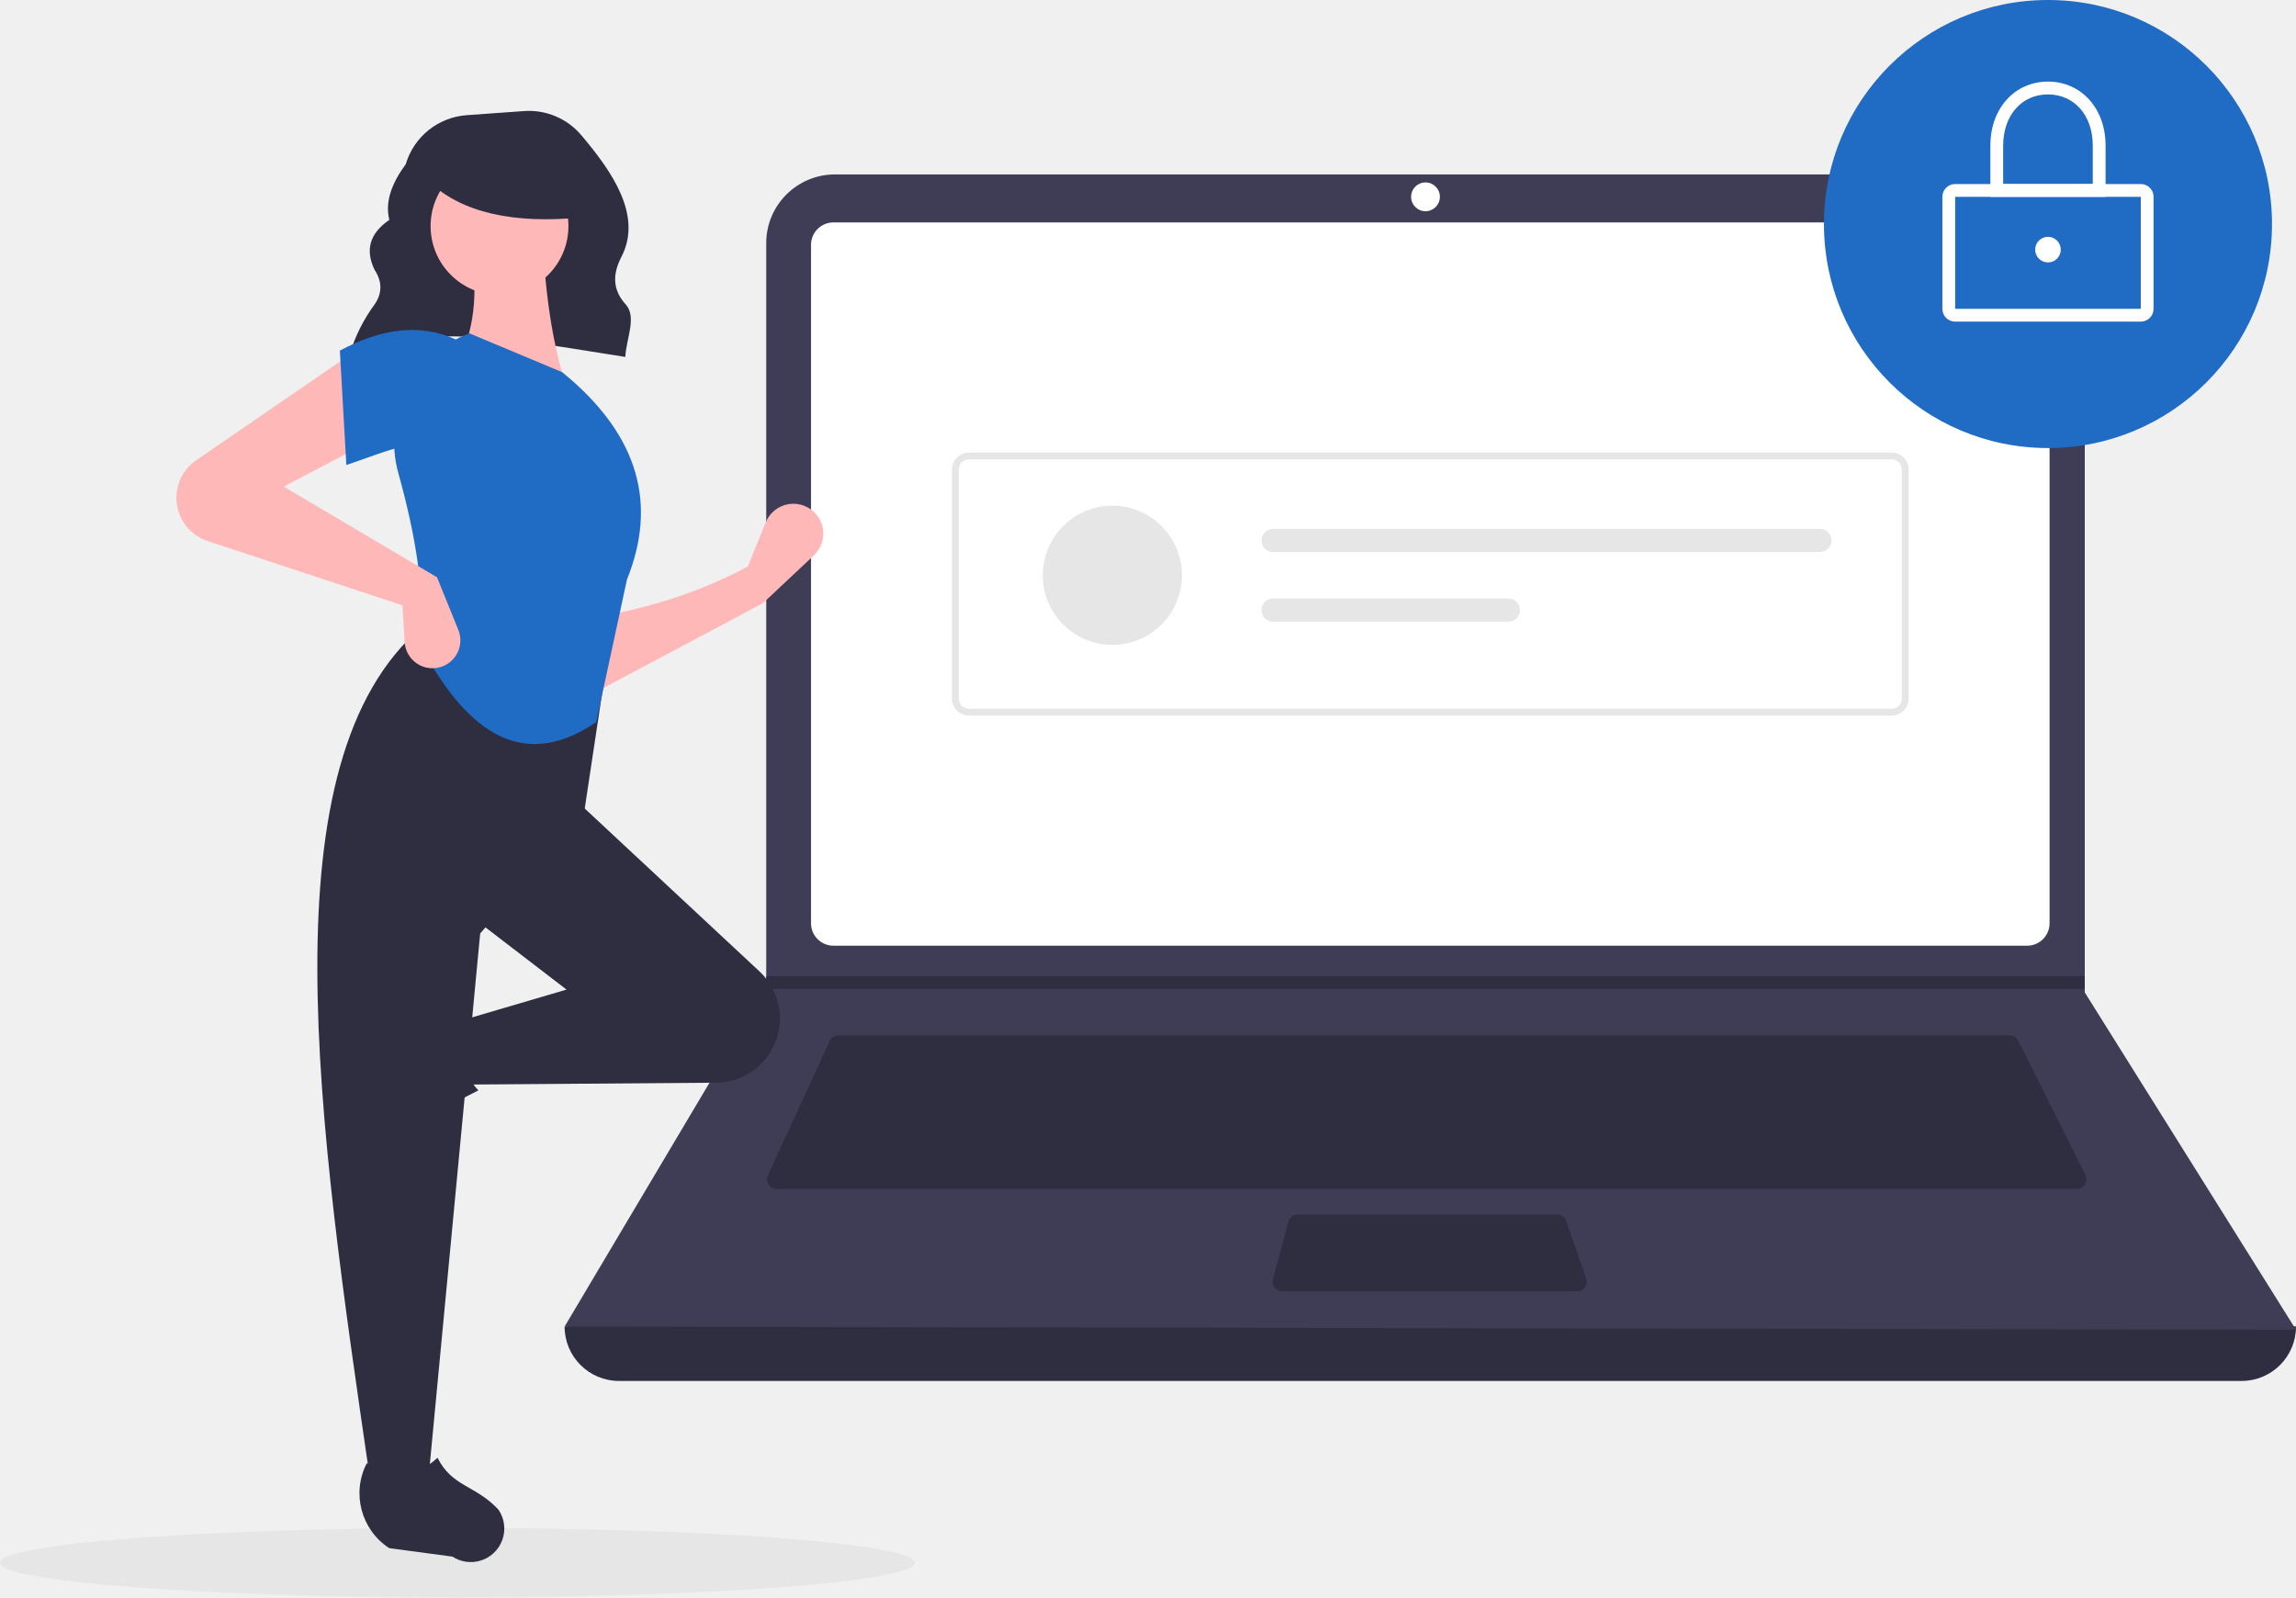
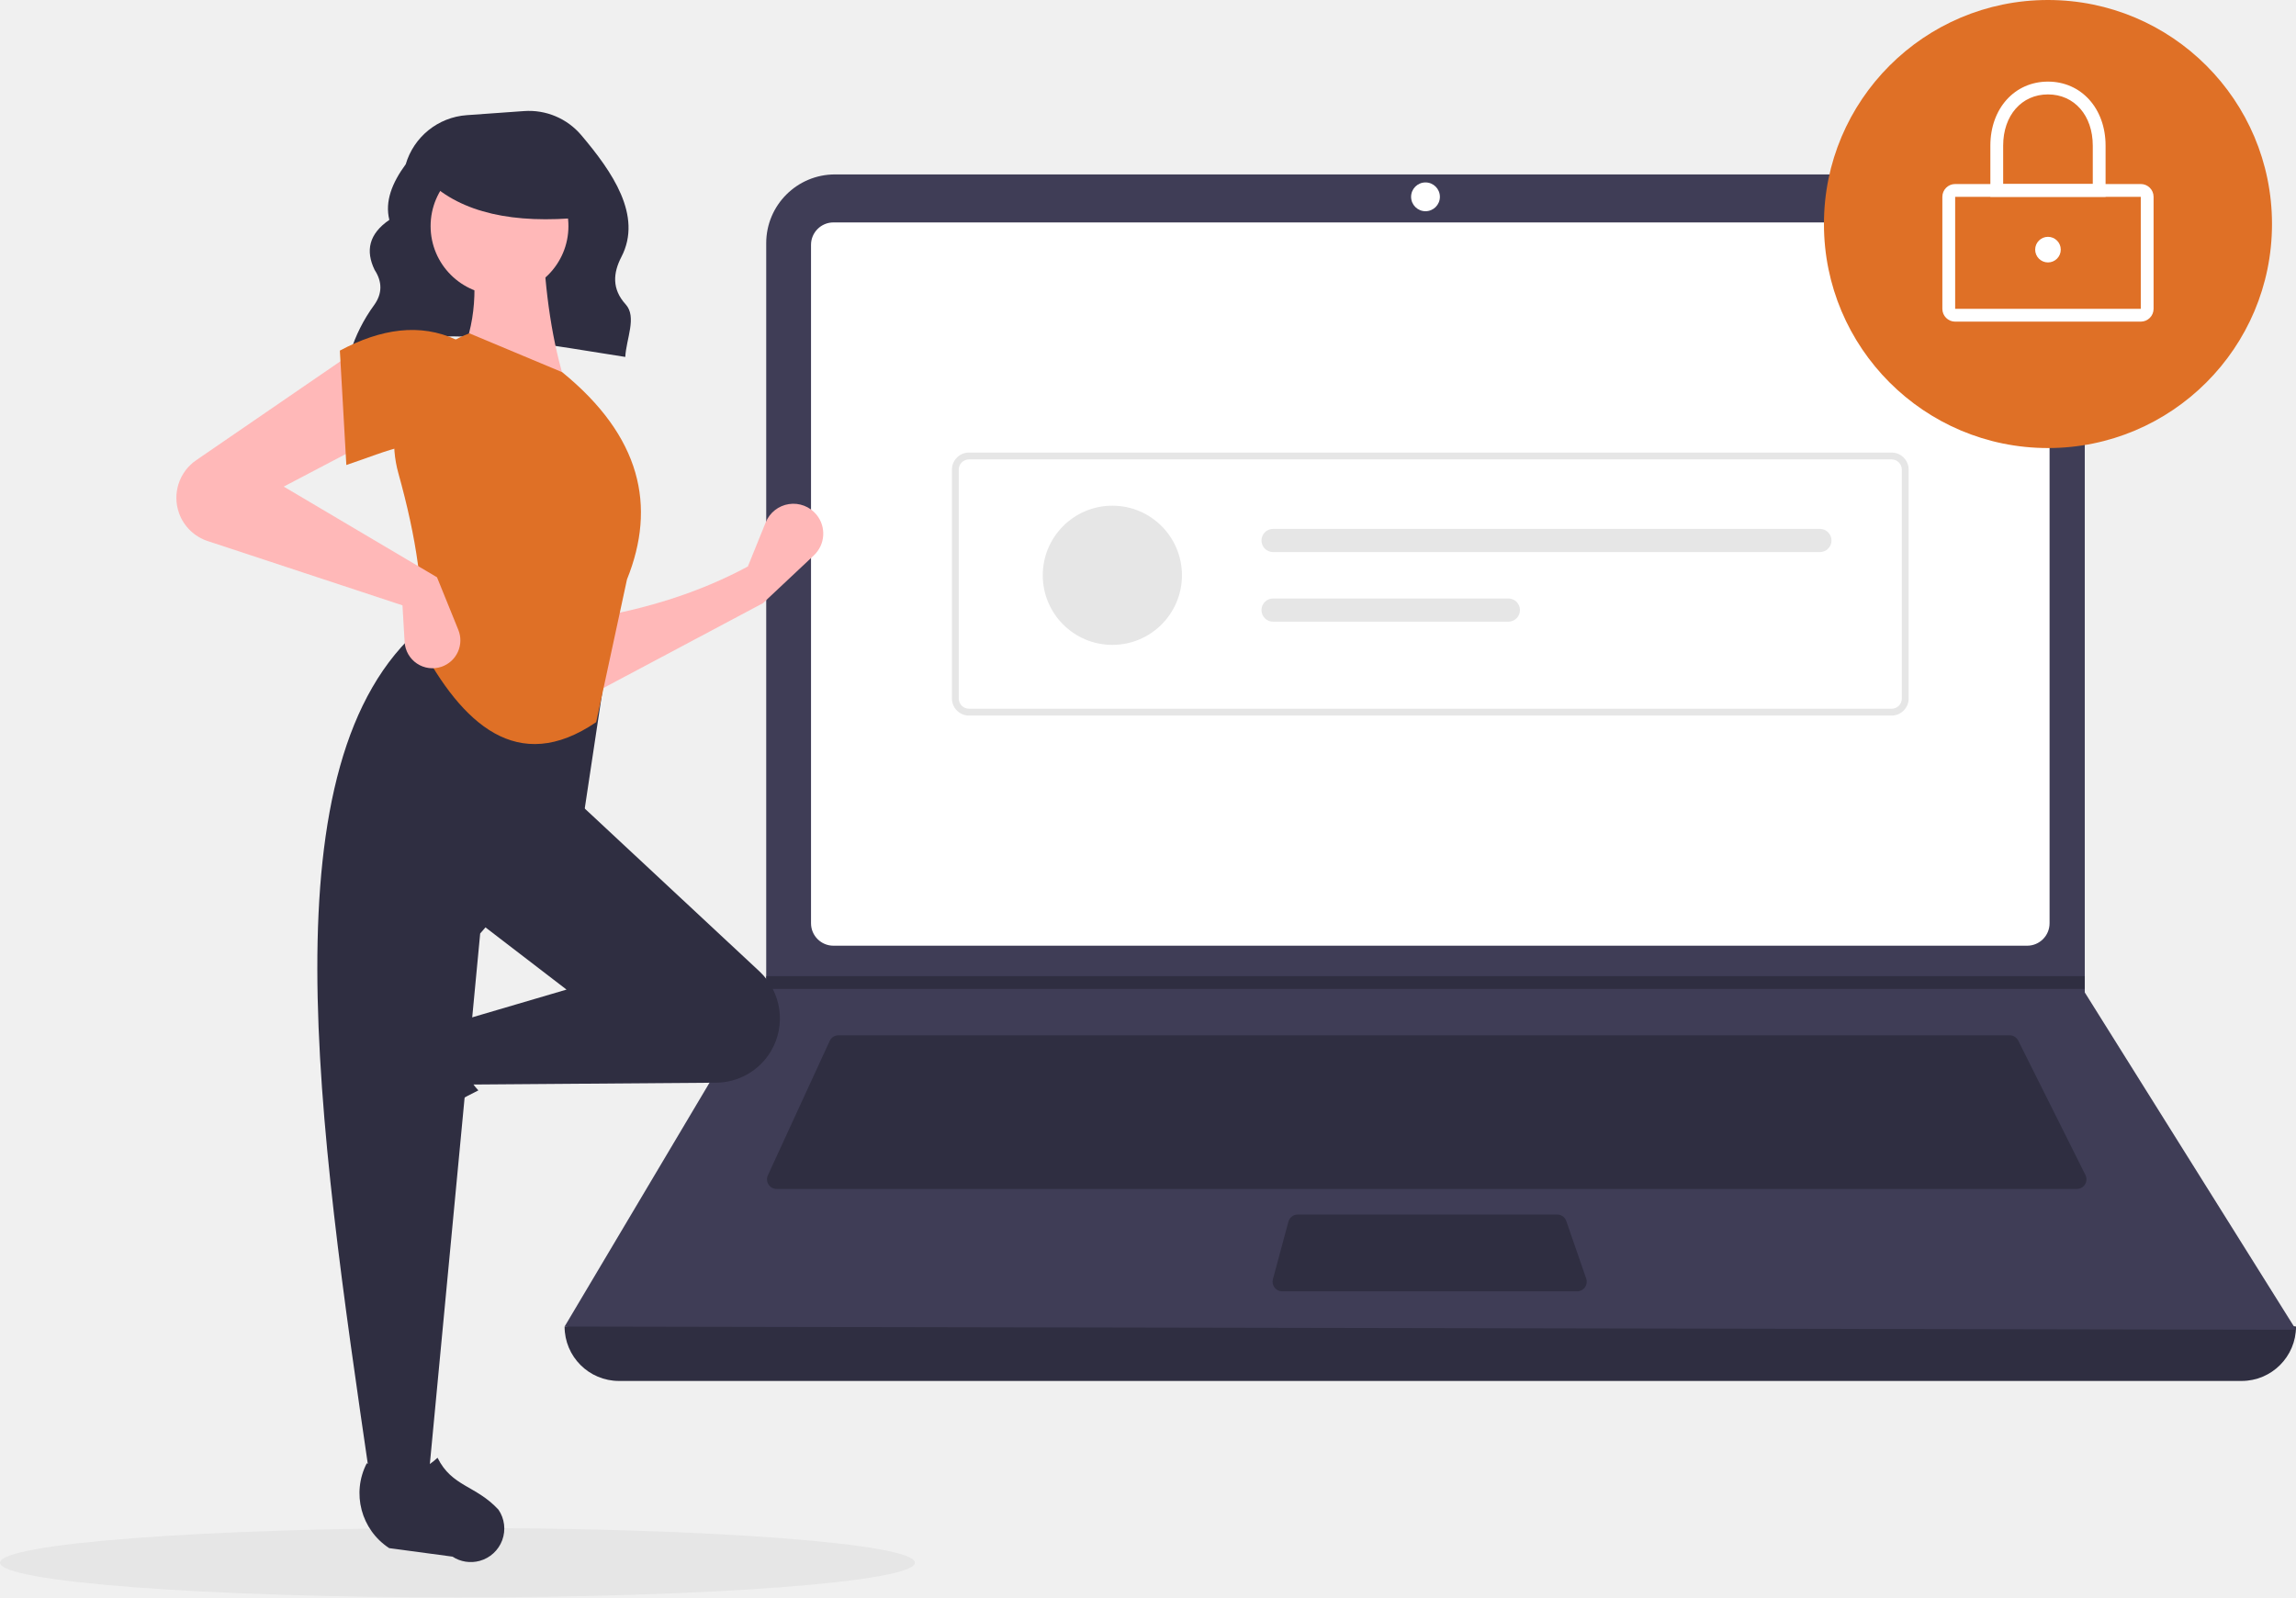
<svg xmlns="http://www.w3.org/2000/svg" data-name="Layer 1" width="793" height="551.732" viewBox="0 0 793 551.732">
  <ellipse cx="158" cy="539.732" rx="158" ry="12" fill="#e6e6e6" />
  <path d="M324.272,296.554c27.497-11.695,61.744-4.285,95.191.858.311-6.228,4.084-13.808.132-18.153-4.801-5.279-4.359-10.825-1.47-16.404,7.388-14.265-3.197-29.444-13.884-42.065a23.669,23.669,0,0,0-19.755-8.292l-19.797,1.414A23.709,23.709,0,0,0,343.635,230.859v0c-4.727,6.429-7.257,12.841-5.664,19.219-7.081,4.839-8.27,10.68-5.089,17.264,2.698,4.146,2.669,8.182-.123,12.106a55.891,55.891,0,0,0-8.31,16.506Z" transform="translate(-203.5 -174.1342)" fill="#2f2e41" />
  <path d="M977.709,651.097H417.291A18.791,18.791,0,0,1,398.5,632.306h0q304.727-35.415,598,0h0A18.791,18.791,0,0,1,977.709,651.097Z" transform="translate(-203.5 -174.1342)" fill="#2f2e41" />
  <path d="M996.5,633.412l-598-1.105,69.306-116.616.332-.553V258.131a23.752,23.752,0,0,1,23.754-23.754H899.792a23.752,23.752,0,0,1,23.754,23.754V516.906Z" transform="translate(-203.5 -174.1342)" fill="#3f3d56" />
  <path d="M491.35,250.957a7.746,7.746,0,0,0-7.738,7.738V493.031a7.747,7.747,0,0,0,7.738,7.738H903.65a7.747,7.747,0,0,0,7.738-7.738V258.694a7.747,7.747,0,0,0-7.738-7.738Z" transform="translate(-203.5 -174.1342)" fill="#fff" />
  <path d="M493.078,531.718a3.325,3.325,0,0,0-3.013,1.93l-21.355,46.425a3.316,3.316,0,0,0,3.012,4.702H920.814a3.316,3.316,0,0,0,2.965-4.799L900.567,533.551a3.299,3.299,0,0,0-2.965-1.833Z" transform="translate(-203.5 -174.1342)" fill="#2f2e41" />
  <circle cx="492.342" cy="67.98" r="4.974" fill="#fff" />
  <path d="M651.7,593.619a3.321,3.321,0,0,0-3.202,2.454l-5.357,19.896a3.316,3.316,0,0,0,3.202,4.179h101.874a3.315,3.315,0,0,0,3.133-4.401l-6.887-19.896a3.318,3.318,0,0,0-3.134-2.231Z" transform="translate(-203.5 -174.1342)" fill="#2f2e41" />
  <polygon points="720.046 337.135 720.046 341.556 264.306 341.556 264.649 341.004 264.649 337.135 720.046 337.135" fill="#2f2e41" />
-   <circle cx="707.335" cy="77.375" r="77.375" fill="#206bc4" />
+   <circle cx="707.335" cy="77.375" r="77.375" fill="#DF7026" />
  <path d="M942.89,285.223H878.779a4.426,4.426,0,0,1-4.421-4.421V242.114a4.426,4.426,0,0,1,4.421-4.421H942.89a4.426,4.426,0,0,1,4.421,4.421v38.688A4.426,4.426,0,0,1,942.89,285.223Zm-64.111-43.109v38.688h64.114L942.89,242.114Z" transform="translate(-203.5 -174.1342)" fill="#fff" />
  <path d="M930.731,242.114h-39.793V224.428c0-12.81,8.368-22.107,19.896-22.107s19.896,9.297,19.896,22.107Zm-35.372-4.421h30.95V224.428c0-10.413-6.363-17.686-15.475-17.686s-15.475,7.273-15.475,17.686Z" transform="translate(-203.5 -174.1342)" fill="#fff" />
  <circle cx="707.335" cy="86.218" r="4.421" fill="#fff" />
  <path d="M856.82,421.284H538.18a5.908,5.908,0,0,1-5.901-5.901V336.342a5.908,5.908,0,0,1,5.901-5.901H856.82a5.908,5.908,0,0,1,5.901,5.901V415.383A5.908,5.908,0,0,1,856.82,421.284Zm-318.64-88.482a3.544,3.544,0,0,0-3.54,3.54V415.383a3.544,3.544,0,0,0,3.54,3.54H856.82a3.544,3.544,0,0,0,3.54-3.54V336.342a3.544,3.544,0,0,0-3.54-3.54Z" transform="translate(-203.5 -174.1342)" fill="#e6e6e6" />
  <circle cx="384.19" cy="198.695" r="24.036" fill="#e6e6e6" />
  <path d="M643.203,356.805a4.006,4.006,0,1,0,0,8.012H832.061a4.006,4.006,0,0,0,0-8.012Z" transform="translate(-203.5 -174.1342)" fill="#e6e6e6" />
  <path d="M643.203,380.842a4.006,4.006,0,1,0,0,8.012H724.469a4.006,4.006,0,1,0,0-8.012Z" transform="translate(-203.5 -174.1342)" fill="#e6e6e6" />
  <path d="M467.022,382.462,408.119,413.778l-.746-26.096c19.226-3.209,37.517-8.797,54.429-17.895l6.16-15.22a10.318,10.318,0,0,1,17.536-2.678l0,0a10.318,10.318,0,0,1-.908,14.069Z" transform="translate(-203.5 -174.1342)" fill="#ffb8b8" />
  <path d="M323.098,563.267v0a11.574,11.574,0,0,1,1.469-9.363l12.939-19.858a22.612,22.612,0,0,1,29.335-7.739h0c-5.438,9.256-4.68,17.377,1.878,24.434a117.631,117.631,0,0,0-27.936,19.045A11.574,11.574,0,0,1,323.098,563.267Z" transform="translate(-203.5 -174.1342)" fill="#2f2e41" />
  <path d="M469.705,537.303l0,0a22.203,22.203,0,0,1-18.871,10.779l-85.96.651-3.728-21.623,38.026-11.184-32.061-24.605L402.154,450.313l63.65,59.324A22.203,22.203,0,0,1,469.705,537.303Z" transform="translate(-203.5 -174.1342)" fill="#2f2e41" />
  <path d="M351.453,685.179H331.321c-18.075-123.898-36.474-248.142,17.895-294.515l64.122,10.439L405.136,455.532l-35.789,41.008Z" transform="translate(-203.5 -174.1342)" fill="#2f2e41" />
  <path d="M369.149,713.246h0a11.574,11.574,0,0,1-9.363-1.469l-21.859-2.938a22.612,22.612,0,0,1-7.741-29.335v0c9.257,5.437,17.377,4.679,24.434-1.879,4.986,10.067,13.201,9.453,21.047,17.935A11.574,11.574,0,0,1,369.149,713.246Z" transform="translate(-203.5 -174.1342)" fill="#2f2e41" />
  <path d="M399.172,307.902l-37.28-8.947c6.192-12.674,6.702-26.776,3.728-41.754l25.351-.746C391.764,275.08,394.167,292.481,399.172,307.902Z" transform="translate(-203.5 -174.1342)" fill="#ffb8b8" />
-   <path d="M409.418,423.552c-27.139,18.493-46.314.633-60.947-26.923,2.033-16.862-1.259-37.041-7.357-58.966a40.138,40.138,0,0,1,24.506-48.401h0l32.061,13.421c27.224,22.19,32.582,46.227,22.368,71.578Z" transform="translate(-203.5 -174.1342)" fill="#206bc4" />
+   <path d="M409.418,423.552c-27.139,18.493-46.314.633-60.947-26.923,2.033-16.862-1.259-37.041-7.357-58.966a40.138,40.138,0,0,1,24.506-48.401h0l32.061,13.421c27.224,22.19,32.582,46.227,22.368,71.578Z" transform="translate(-203.5 -174.1342)" fill="#DF7026" />
  <path d="M331.321,326.542,301.497,342.2l52.938,31.316,7.366,18.17a9.637,9.637,0,0,1-5.789,12.731h0a9.637,9.637,0,0,1-12.762-8.544l-.745-12.663-67.284-22.204a15.733,15.733,0,0,1-9.873-9.611v0a15.733,15.733,0,0,1,5.903-18.303l54.105-37.118Z" transform="translate(-203.5 -174.1342)" fill="#ffb8b8" />
-   <path d="M361.146,329.524c-12.439-5.451-23.749.47-38.026,5.219l-2.237-39.517c14.176-7.556,27.692-9.593,40.263-3.728Z" transform="translate(-203.5 -174.1342)" fill="#206bc4" />
+   <path d="M361.146,329.524c-12.439-5.451-23.749.47-38.026,5.219l-2.237-39.517c14.176-7.556,27.692-9.593,40.263-3.728Z" transform="translate(-203.5 -174.1342)" fill="#DF7026" />
  <circle cx="172.525" cy="78.093" r="23.802" fill="#ffb8b8" />
  <path d="M404.5,249.224c-23.566,2.308-41.523-1.546-53-12.52v-8.838h51Z" transform="translate(-203.5 -174.1342)" fill="#2f2e41" />
</svg>
